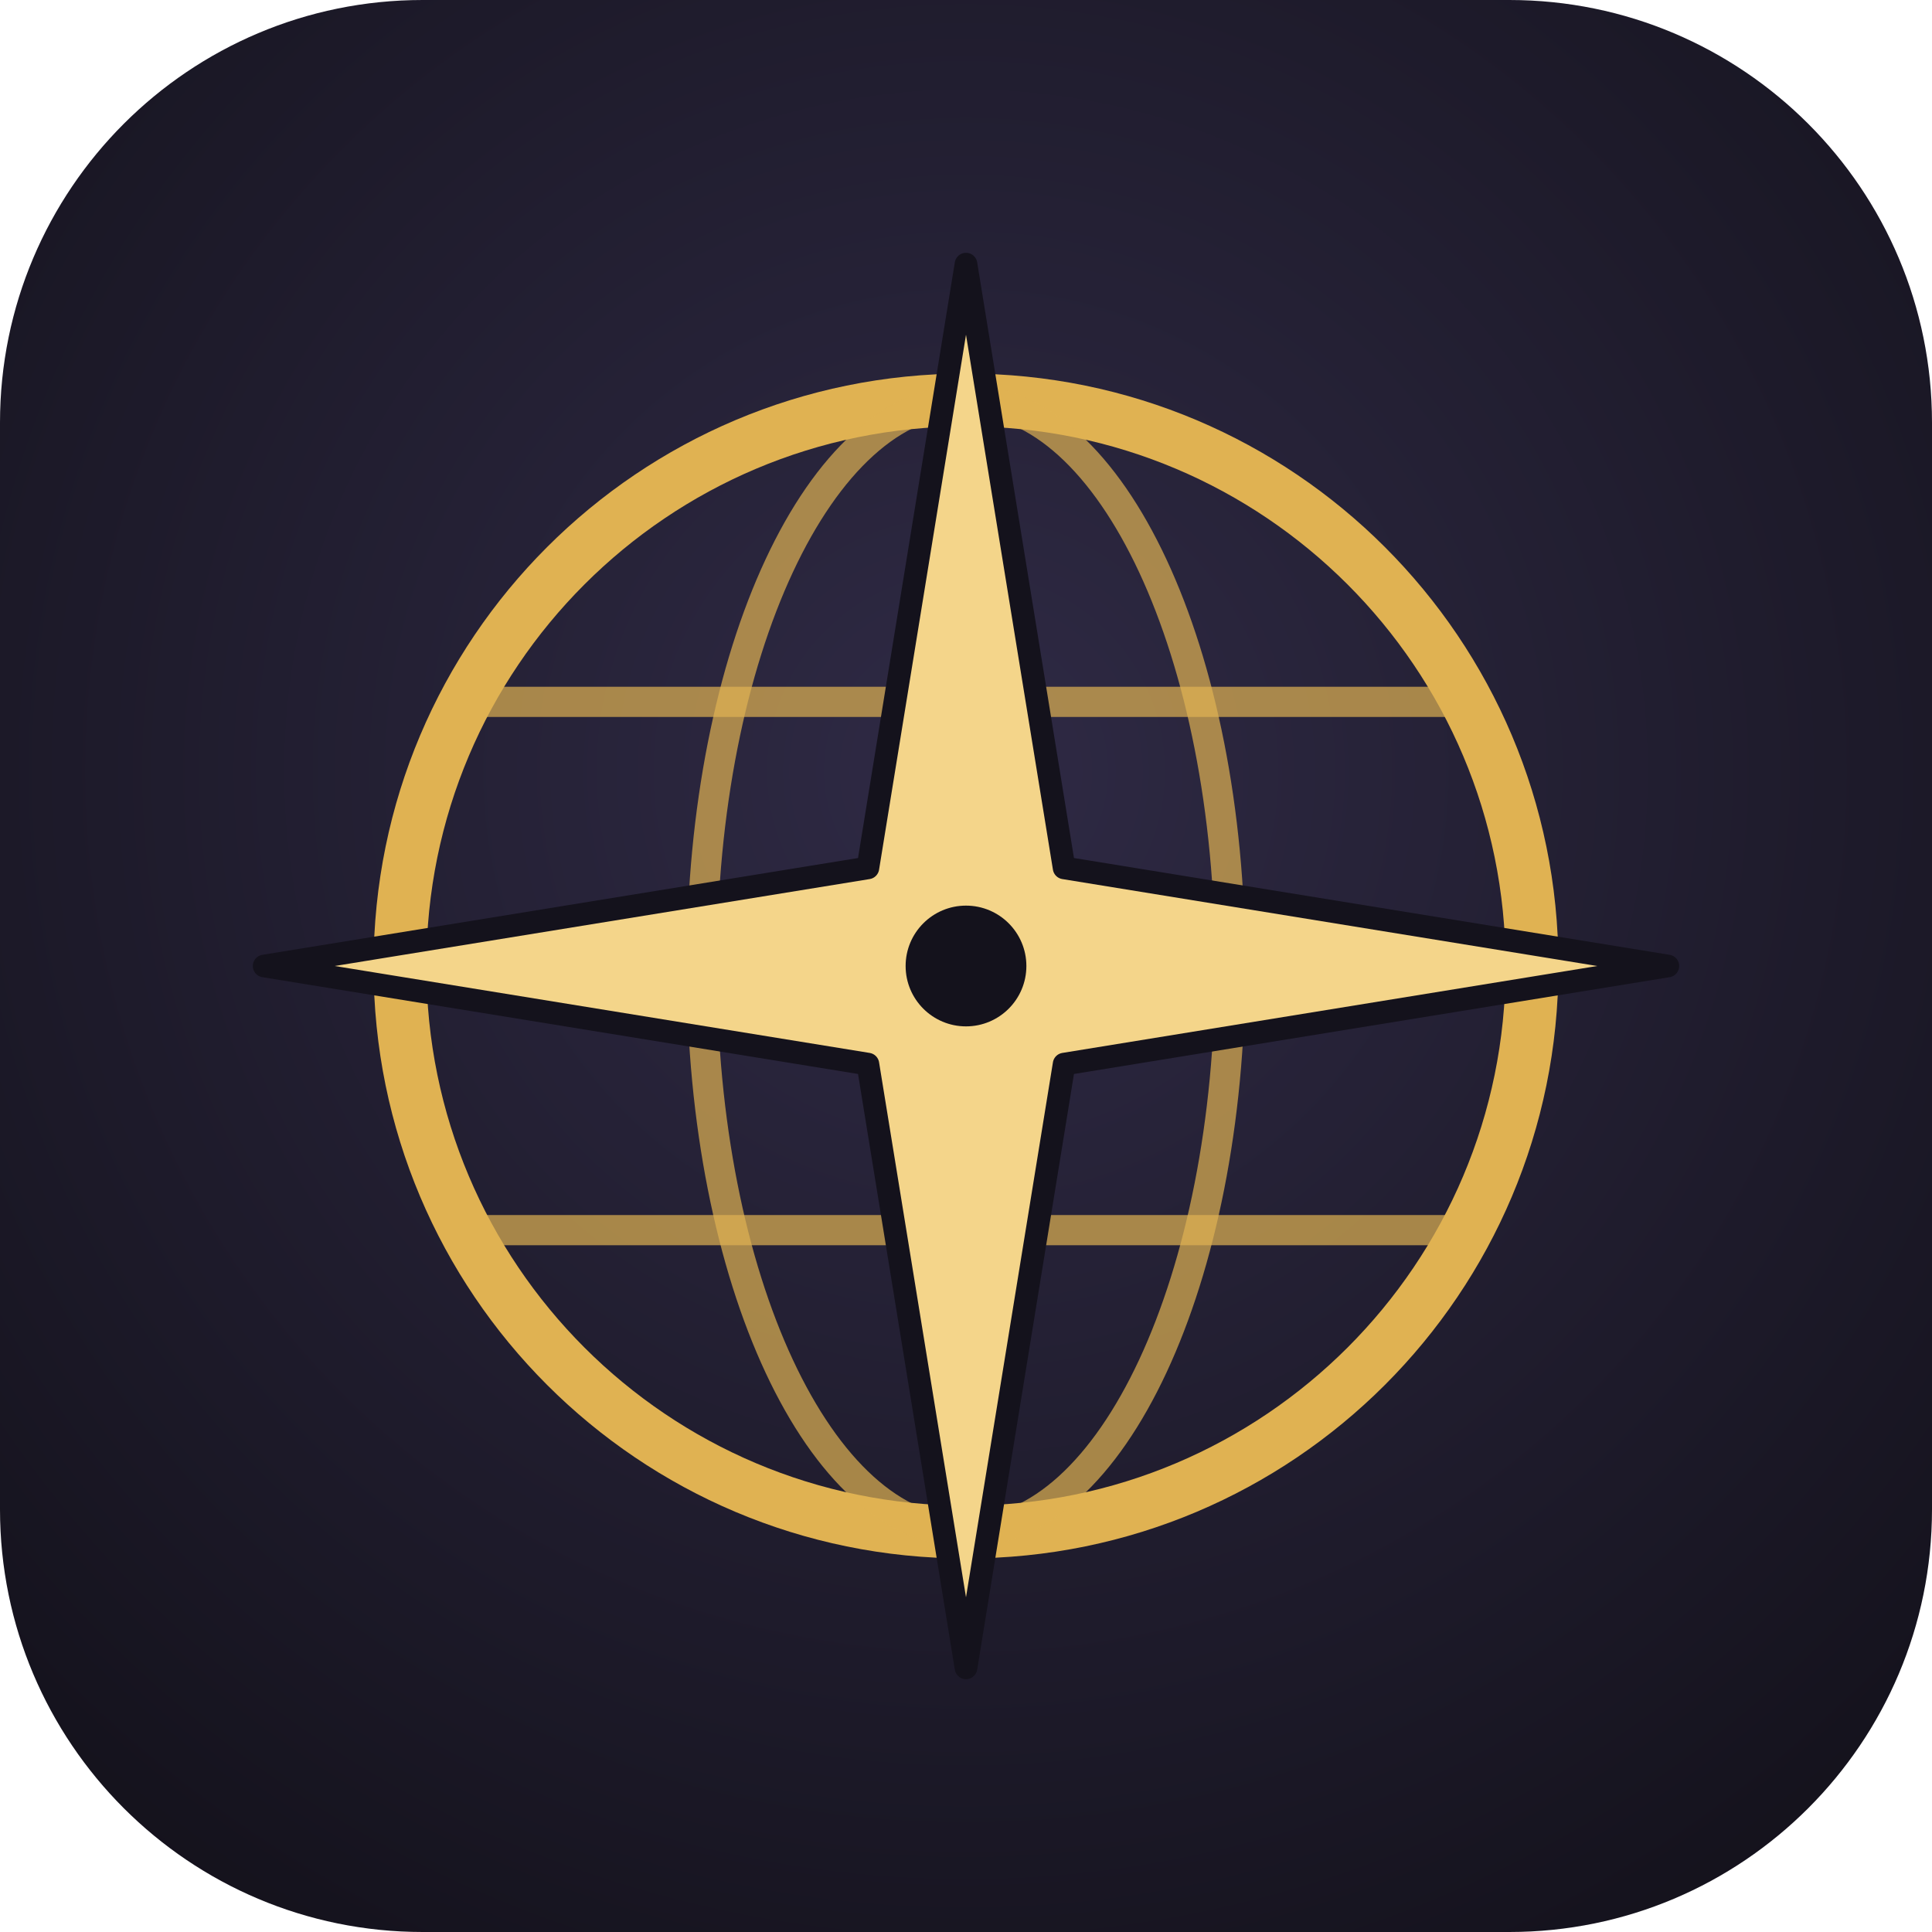
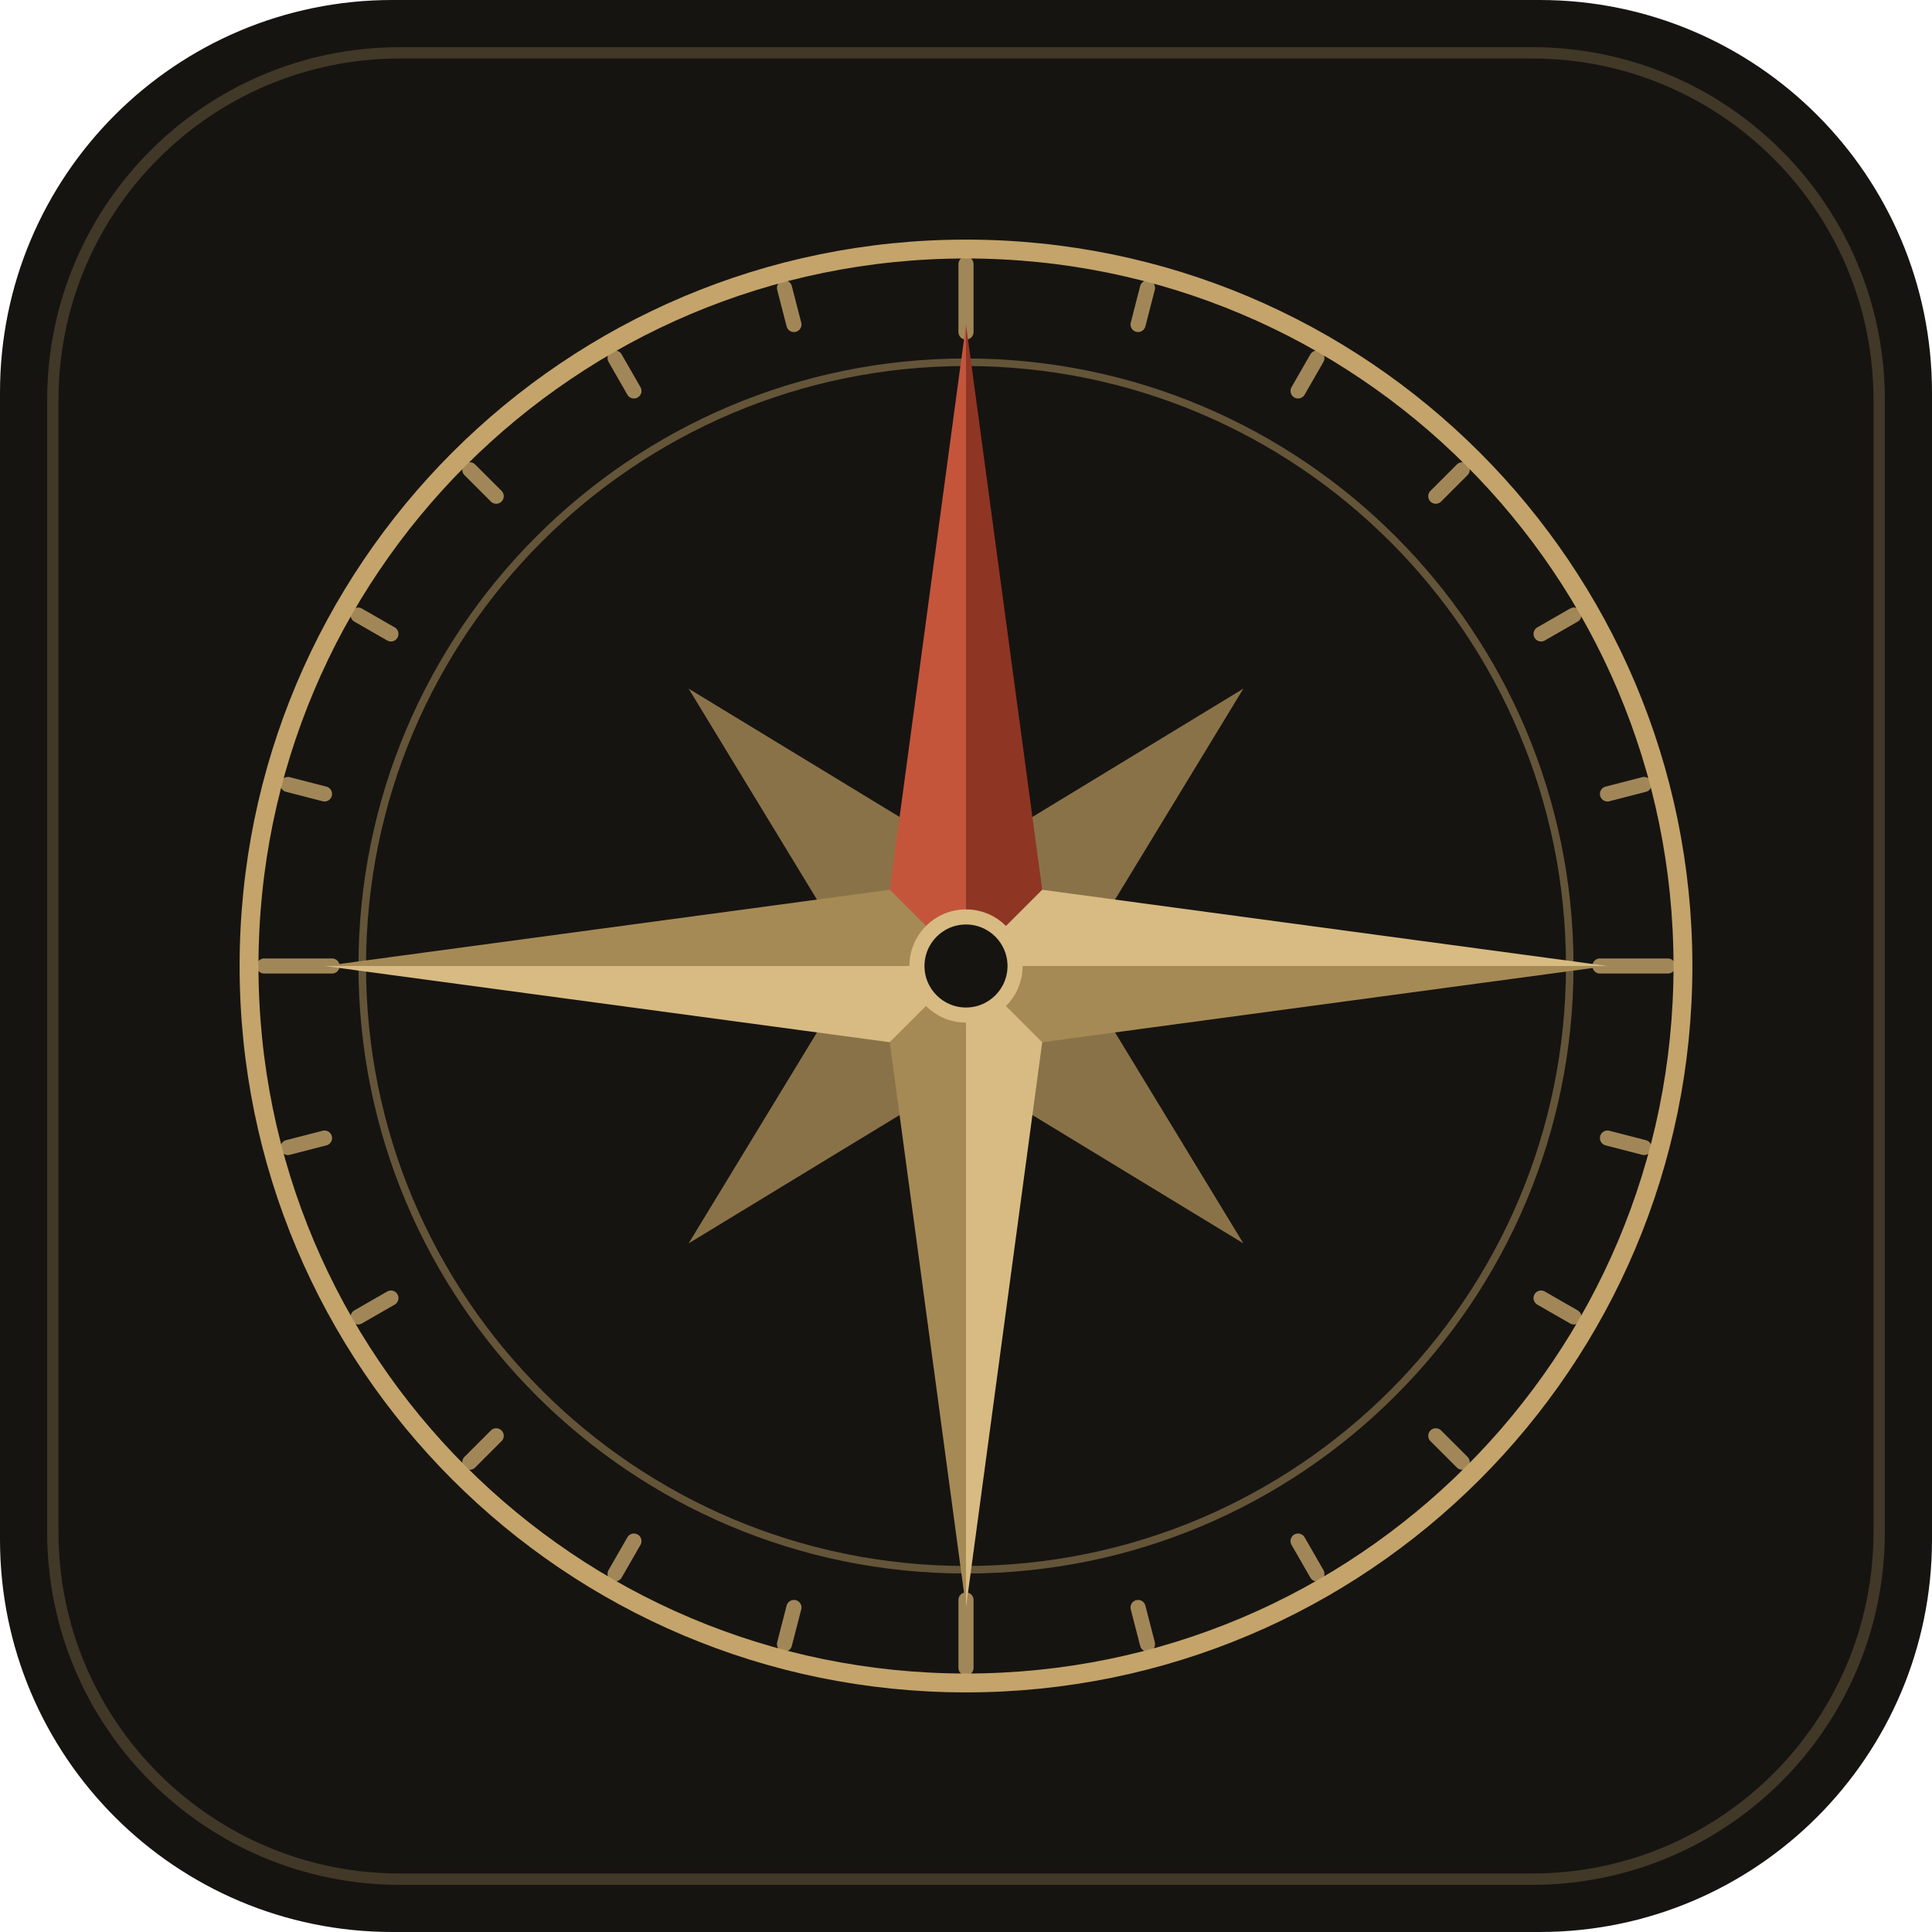
<svg xmlns="http://www.w3.org/2000/svg" viewBox="0 0 512 512">
-   <defs>
-     <radialGradient id="bg" cx="50%" cy="40%" r="70%">
-       <stop offset="0" stop-color="#2f2a45" />
-       <stop offset="1" stop-color="#14121c" />
-     </radialGradient>
-   </defs>
-   <rect width="512" height="512" rx="112" fill="url(#bg)" />
-   <circle cx="256" cy="256" r="150" fill="none" stroke="#e0b252" stroke-width="14" />
-   <ellipse cx="256" cy="256" rx="70" ry="150" fill="none" stroke="#e0b252" stroke-width="8" opacity=".7" />
-   <path d="M106 256h300M128 186h256M128 326h256" stroke="#e0b252" stroke-width="8" opacity=".7" />
-   <path d="M256 70l26 160 160 26-160 26-26 160-26-160-160-26 160-26z" fill="#f4d58a" stroke="#14121c" stroke-width="6" stroke-linejoin="round" />
-   <circle cx="256" cy="256" r="16" fill="#14121c" />
+   <rect width="512" height="512" rx="104" fill="#161411" />
+   <rect x="14" y="14" width="484" height="484" rx="92" fill="none" stroke="#c4a46a" stroke-opacity=".25" stroke-width="3" />
+   <circle cx="256" cy="256" r="190" fill="none" stroke="#c4a46a" stroke-width="5" />
+   <circle cx="256" cy="256" r="160" fill="none" stroke="#c4a46a" stroke-width="2" opacity=".45" />
+   <g stroke="#c4a46a" stroke-width="4" stroke-linecap="round" opacity=".8">
+     <path d="M256.0 70.0L256.0 88.0" />
+     <path d="M304.1 76.3L301.6 86.0" />
+     <path d="M349.0 94.9L344.0 103.6" />
+     <path d="M387.5 124.5L380.5 131.5" />
+     <path d="M417.1 163.0L408.4 168.0" />
+     <path d="M435.7 207.9L426.0 210.4" />
+     <path d="M442.0 256.0L424.0 256.0" />
+     <path d="M435.7 304.1L426.0 301.6" />
+     <path d="M417.1 349.0L408.4 344.0" />
+     <path d="M387.5 387.5L380.5 380.5" />
+     <path d="M349.0 417.1L344.0 408.4" />
+     <path d="M304.1 435.7L301.6 426.0" />
+     <path d="M256.0 442.0L256.0 424.0" />
+     <path d="M207.9 435.7L210.4 426.0" />
+     <path d="M163.0 417.1L168.0 408.4" />
+     <path d="M124.5 387.5L131.5 380.5" />
+     <path d="M94.9 349.0L103.6 344.0" />
+     <path d="M76.3 304.1L86.0 301.6" />
+     <path d="M70.0 256.0L88.0 256.0" />
+     <path d="M76.3 207.9L86.0 210.4" />
+     <path d="M94.9 163.0L103.6 168.0" />
+     <path d="M124.5 124.5L131.5 131.5" />
+     <path d="M163.0 94.9L168.0 103.6" />
+     <path d="M207.9 76.3L210.4 86.0" />
+   </g>
+   <path d="M238.1 238.1L329.5 182.5L273.9 273.9Z" fill="#8a7248" />
+   <path d="M273.9 238.1L329.5 329.5L238.1 273.9Z" fill="#8a7248" />
+   <path d="M273.9 273.9L182.5 329.5L238.1 238.1Z" fill="#8a7248" />
+   <path d="M238.1 273.9L182.5 182.5L273.9 238.1Z" fill="#8a7248" />
+   <path d="M256 256L235.8 235.8L256.0 86.0Z" fill="#c4553b" />
+   <path d="M256 256L256.0 86.0L276.2 235.8Z" fill="#8f3524" />
+   <path d="M256 256L276.2 235.8L426.0 256.0Z" fill="#d8bb82" />
+   <path d="M256 256L426.0 256.0L276.2 276.2Z" fill="#a68a55" />
+   <path d="M256 256L276.2 276.2L256.0 426.0Z" fill="#d8bb82" />
+   <path d="M256 256L256.0 426.0L235.8 276.2Z" fill="#a68a55" />
+   <path d="M256 256L235.8 276.2L86.0 256.0Z" fill="#d8bb82" />
+   <path d="M256 256L86.0 256.0L235.8 235.8Z" fill="#a68a55" />
+   <circle cx="256" cy="256" r="13" fill="#161411" stroke="#d8bb82" stroke-width="4" />
</svg>
